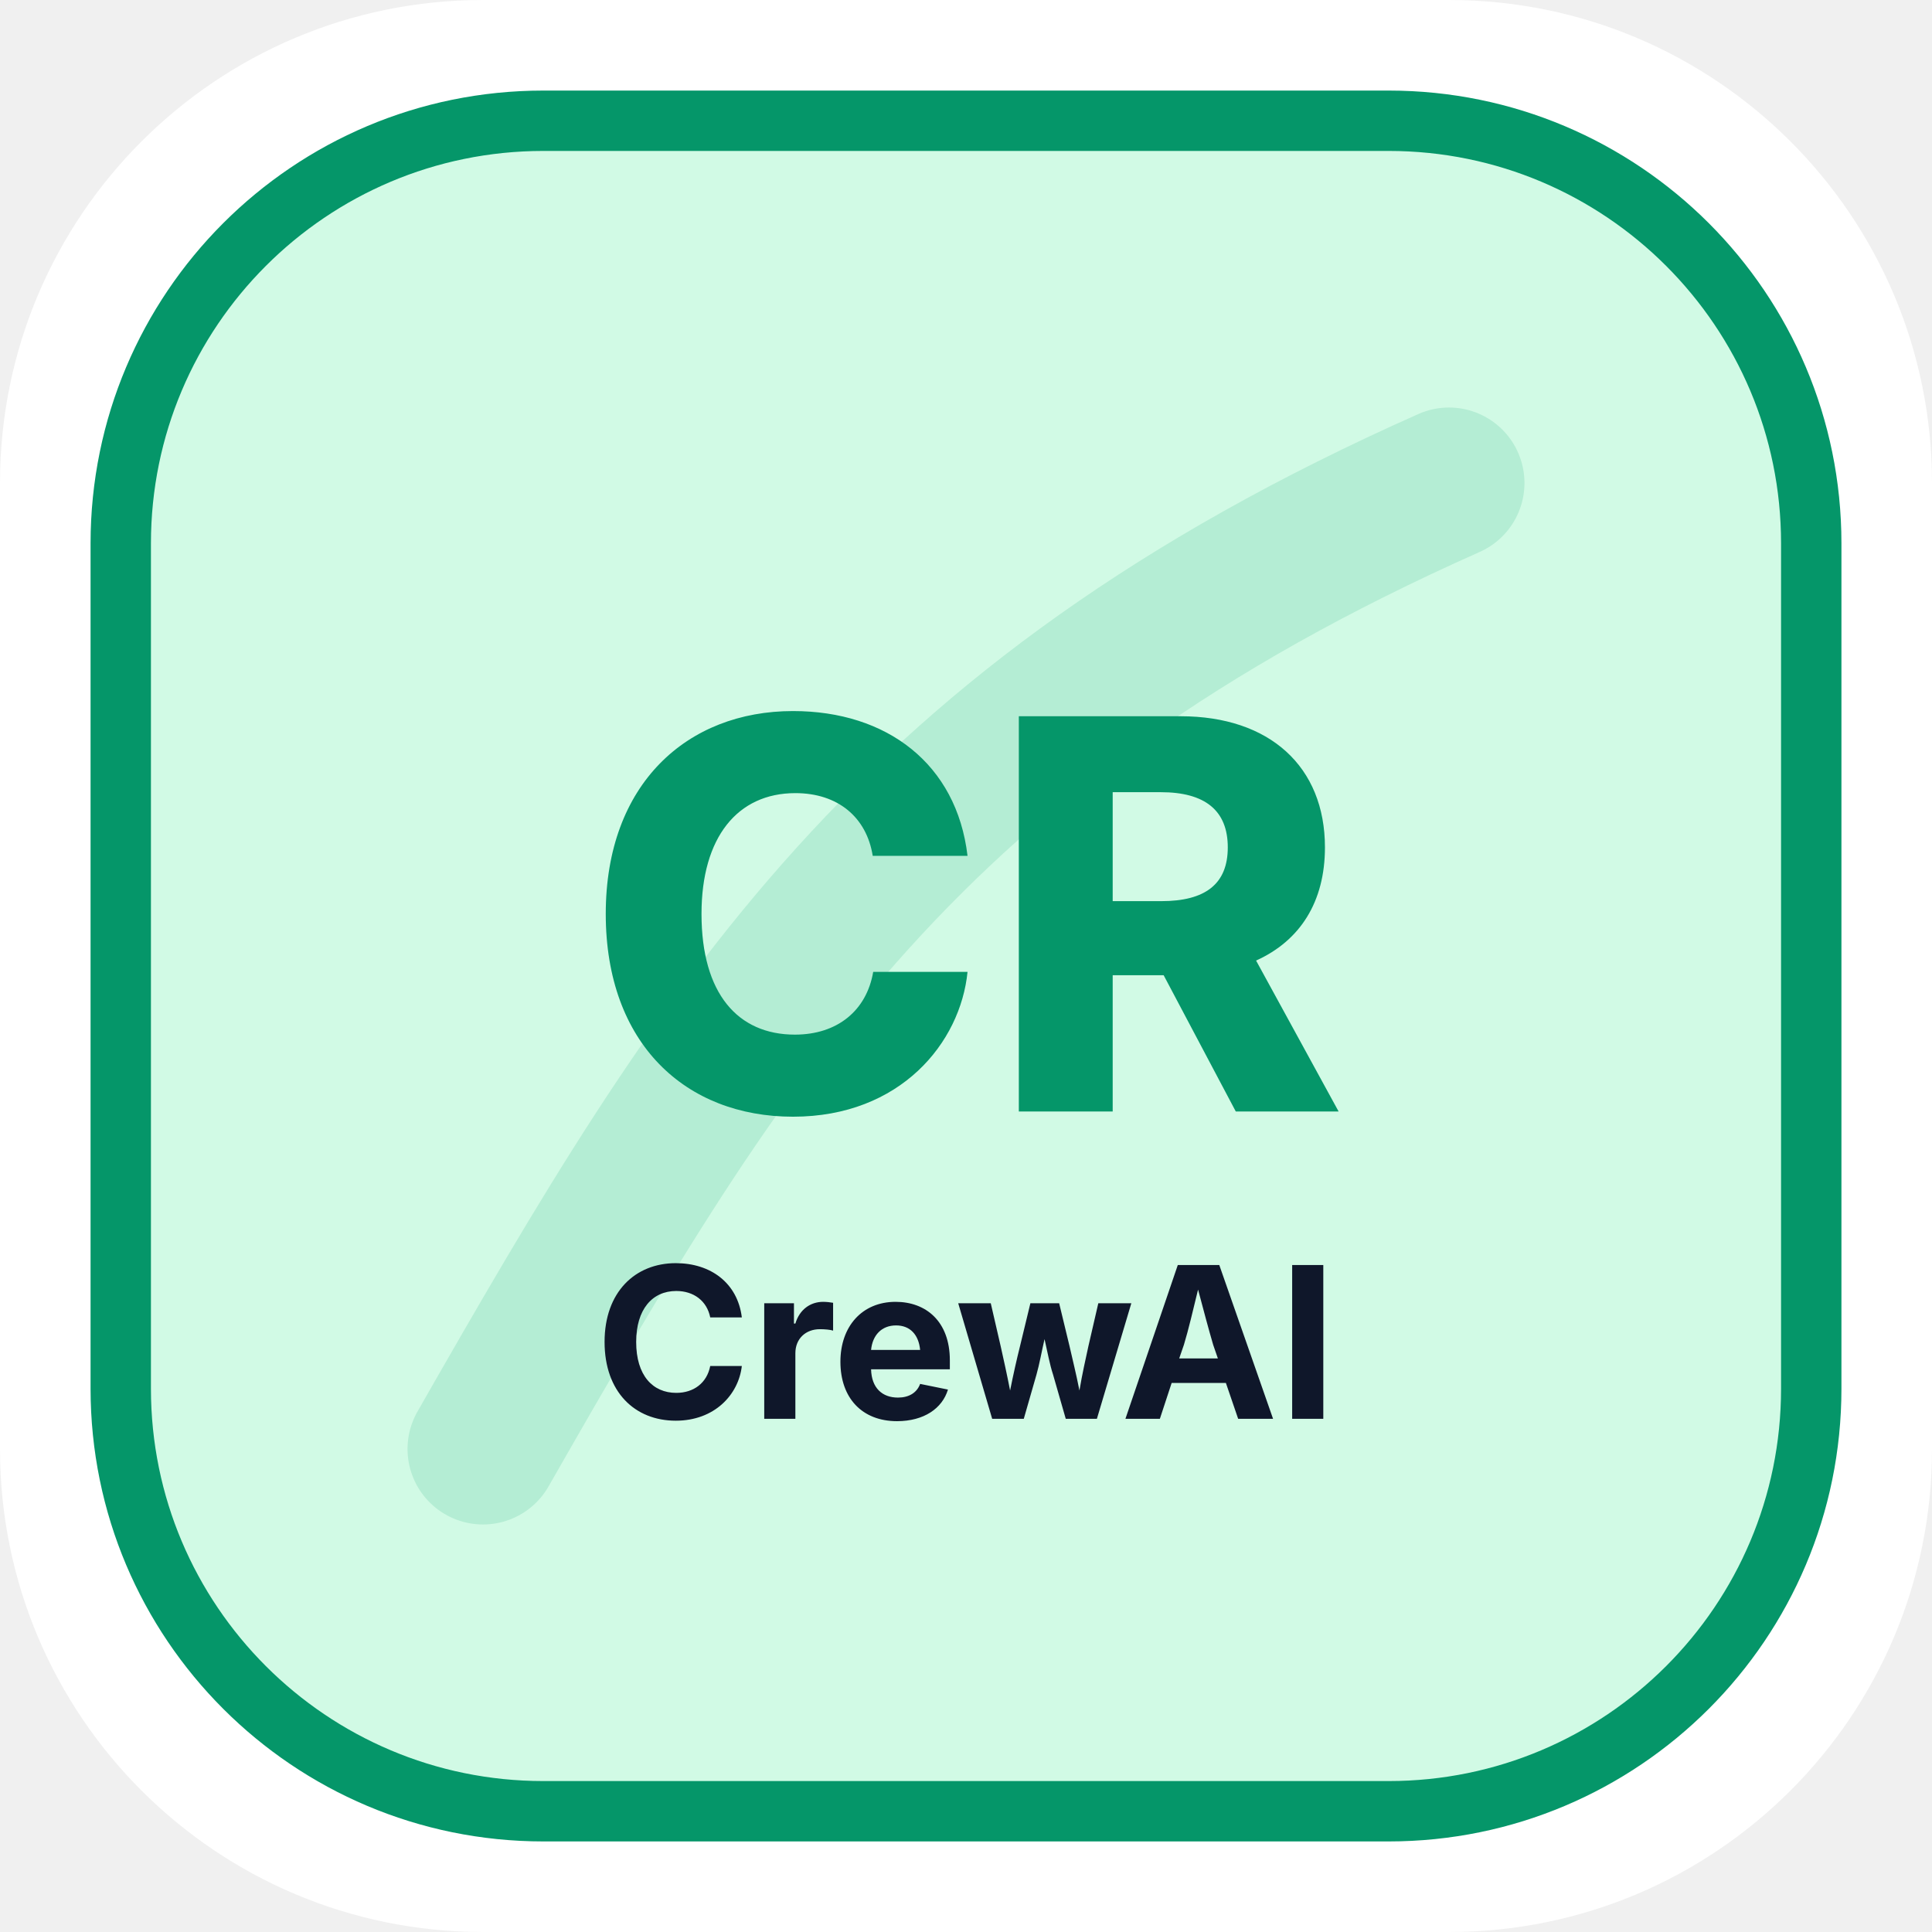
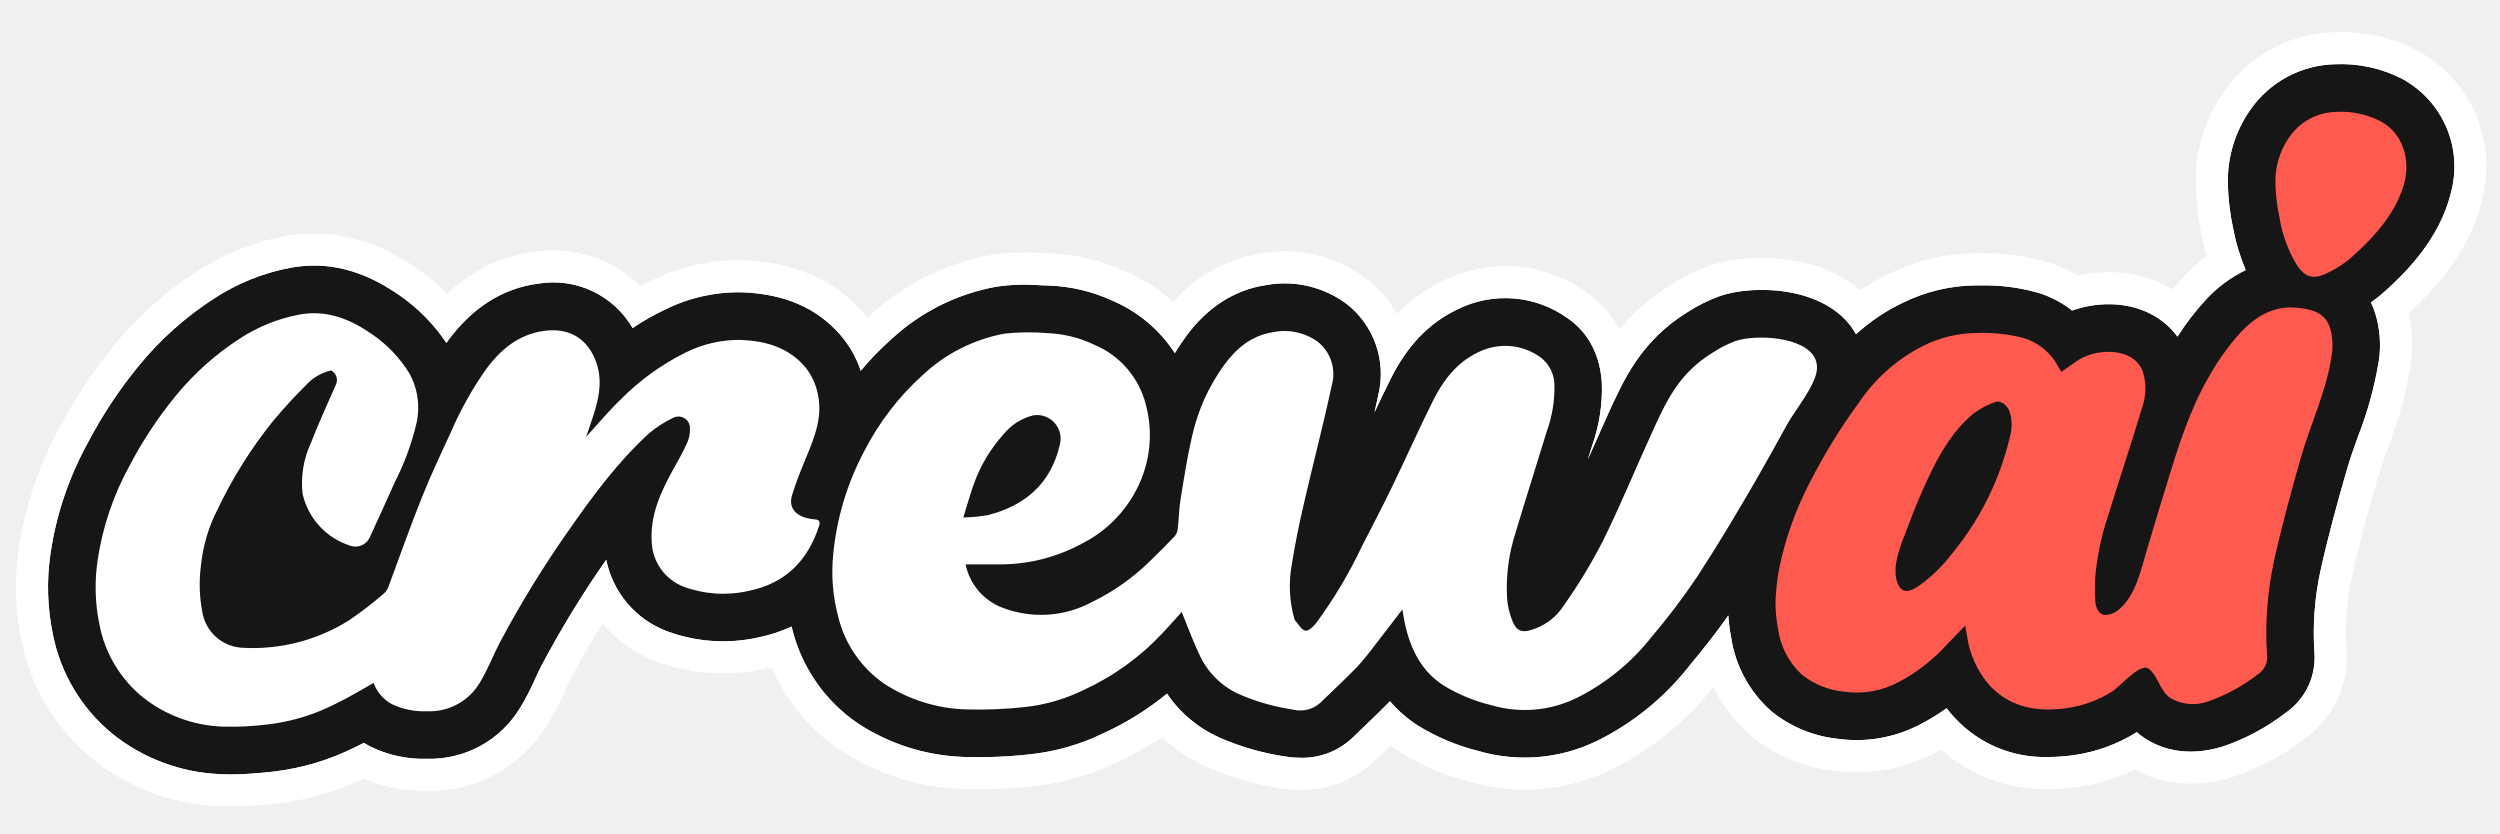
- <svg xmlns="http://www.w3.org/2000/svg" width="64" height="64" viewBox="0 0 64 64" role="img" aria-label="CrewAI logo badge">
-   <rect width="64" height="64" rx="16" fill="white" />
-   <rect x="4" y="4" width="56" height="56" rx="14" fill="#D1FAE5" stroke="#059669" stroke-width="2" />
-   <path d="M16 48 C24 34, 30 24, 48 16" stroke="#059669" stroke-opacity="0.14" stroke-width="5" fill="none" stroke-linecap="round" />
-   <text x="32" y="30" text-anchor="middle" dominant-baseline="middle" font-family="Inter, Arial, sans-serif" font-size="18" font-weight="800" fill="#059669">CR</text>
-   <text x="32" y="47" text-anchor="middle" font-family="Inter, Arial, sans-serif" font-size="7" font-weight="700" fill="#0F172A">CrewAI</text>
+ <svg xmlns="http://www.w3.org/2000/svg" width="96" height="32" viewBox="0 0 96 32" fill="none">
+   <mask id="path-1-outside-1_2739_22547" maskUnits="userSpaceOnUse" x="-0.156" y="0.461" width="96" height="31" fill="black">
+     <rect fill="white" x="-0.156" y="0.461" width="96" height="31" />
+     <path d="M94.114 7.407V7.412C93.675 9.172 92.415 10.446 91.509 11.251L91.487 11.27C91.346 11.393 91.198 11.507 91.043 11.614C91.11 11.75 91.167 11.892 91.212 12.038L91.219 12.064C91.392 12.644 91.436 13.255 91.348 13.853C91.183 14.854 90.913 15.834 90.541 16.778C90.378 17.236 90.222 17.67 90.103 18.096C89.774 19.237 89.398 20.587 89.096 21.966C88.881 22.972 88.806 24.003 88.872 25.03C88.912 25.483 88.83 25.939 88.636 26.351C88.442 26.763 88.143 27.116 87.768 27.374C87.04 27.936 86.224 28.373 85.353 28.668C83.917 29.105 82.916 28.724 82.328 28.327C82.232 28.262 82.14 28.192 82.053 28.115C81.328 28.569 80.516 28.868 79.669 28.993C79.331 29.043 78.99 29.069 78.648 29.07C77.984 29.089 77.324 28.968 76.71 28.713C76.096 28.459 75.543 28.077 75.088 27.594C74.968 27.468 74.855 27.335 74.749 27.196C74.431 27.426 74.096 27.631 73.747 27.811C72.764 28.331 71.641 28.526 70.54 28.366C69.611 28.264 68.731 27.894 68.008 27.301C67.178 26.565 66.634 25.56 66.473 24.462C66.421 24.189 66.386 23.913 66.368 23.636C65.878 24.335 65.349 24.991 64.84 25.607C63.895 26.803 62.696 27.773 61.33 28.449C59.913 29.141 58.288 29.28 56.773 28.839C55.938 28.633 55.14 28.294 54.411 27.837C54.024 27.586 53.675 27.279 53.376 26.928C53.078 27.235 52.781 27.518 52.496 27.791C52.323 27.957 52.147 28.122 51.977 28.291C51.71 28.554 51.394 28.761 51.046 28.9C50.698 29.039 50.326 29.107 49.952 29.1C49.752 29.099 49.553 29.083 49.357 29.051C48.49 28.923 47.645 28.68 46.842 28.33L46.817 28.317C46.005 27.956 45.311 27.373 44.814 26.636C44.062 27.251 43.233 27.766 42.348 28.169C41.469 28.594 40.523 28.863 39.552 28.966C38.699 29.061 37.84 29.095 36.981 29.066C35.543 29.013 34.147 28.568 32.943 27.779C31.685 26.922 30.787 25.632 30.421 24.155C30.413 24.123 30.404 24.091 30.396 24.06C29.982 24.252 29.547 24.393 29.1 24.482C27.934 24.738 26.72 24.652 25.602 24.235C25.015 24.012 24.493 23.644 24.087 23.164C23.681 22.685 23.403 22.11 23.28 21.494C22.369 22.796 21.538 24.154 20.794 25.559C20.716 25.703 20.638 25.878 20.553 26.061C20.386 26.444 20.193 26.816 19.977 27.174C19.609 27.787 19.085 28.292 18.459 28.637C17.833 28.982 17.127 29.155 16.412 29.139H16.4C15.639 29.161 14.884 28.996 14.202 28.659C14.124 28.617 14.048 28.573 13.975 28.527C13.87 28.581 13.765 28.632 13.656 28.683C12.676 29.177 11.618 29.496 10.529 29.626L10.353 29.646C9.903 29.69 9.408 29.738 8.886 29.738C8.738 29.738 8.587 29.733 8.435 29.726C6.935 29.663 5.494 29.122 4.322 28.183C3.137 27.214 2.327 25.863 2.031 24.362C1.819 23.347 1.787 22.303 1.936 21.277C2.154 19.782 2.639 18.338 3.366 17.014C3.92 15.956 4.581 14.957 5.338 14.034C6.163 13.028 7.14 12.159 8.233 11.455C9.119 10.878 10.109 10.479 11.148 10.283C12.564 10.02 13.924 10.358 15.315 11.321C16.036 11.814 16.655 12.44 17.141 13.166C18.091 11.838 19.28 11.07 20.677 10.89C21.382 10.775 22.105 10.876 22.751 11.181C23.397 11.487 23.935 11.981 24.294 12.598C24.695 12.323 25.119 12.081 25.561 11.877C26.489 11.419 27.515 11.196 28.549 11.226C30.145 11.297 31.359 11.826 32.256 12.844C32.612 13.251 32.883 13.725 33.053 14.238C33.411 13.803 33.804 13.398 34.227 13.025C35.354 11.98 36.756 11.28 38.268 11.007C38.822 10.927 39.384 10.909 39.942 10.953C40.059 10.958 40.179 10.963 40.296 10.965C41.141 10.998 41.971 11.198 42.738 11.555C43.711 11.973 44.538 12.671 45.114 13.561C45.236 13.358 45.367 13.159 45.506 12.966C46.335 11.818 47.373 11.141 48.592 10.951C49.132 10.849 49.687 10.86 50.222 10.983C50.758 11.106 51.262 11.338 51.704 11.665C52.225 12.069 52.618 12.616 52.834 13.239C53.051 13.861 53.083 14.534 52.925 15.174C52.878 15.393 52.83 15.615 52.781 15.835C52.978 15.413 53.181 14.986 53.393 14.565C54.031 13.278 54.874 12.398 55.969 11.879C56.637 11.546 57.383 11.402 58.127 11.461C58.871 11.52 59.585 11.781 60.192 12.216C60.743 12.591 61.418 13.324 61.511 14.689C61.541 15.513 61.414 16.335 61.138 17.112C61.084 17.287 61.031 17.465 60.974 17.643L61.077 17.409C61.284 16.936 61.494 16.463 61.706 15.995C62.354 14.558 63.019 13.088 64.796 11.989C65.189 11.735 65.609 11.525 66.049 11.365C67.425 10.897 70.267 11.012 71.271 12.835C71.806 12.346 72.411 11.939 73.065 11.628C73.956 11.186 74.938 10.957 75.933 10.958L76.026 10.96C76.786 10.94 77.545 11.036 78.275 11.246C78.745 11.39 79.184 11.62 79.57 11.925C80.661 11.538 82.053 11.562 83.079 12.369C83.281 12.531 83.462 12.719 83.615 12.927C83.927 12.436 84.281 11.974 84.673 11.545C85.113 11.056 85.643 10.657 86.235 10.371C86.014 9.845 85.85 9.298 85.745 8.738C85.632 8.204 85.567 7.66 85.55 7.115V7.071C85.523 6.047 85.828 5.041 86.42 4.205C86.785 3.682 87.268 3.253 87.829 2.951C88.39 2.649 89.015 2.484 89.652 2.467C90.555 2.423 91.454 2.619 92.257 3.035C93.013 3.449 93.608 4.105 93.945 4.899C94.282 5.692 94.341 6.576 94.114 7.407Z" />
+   </mask>
+   <path d="M94.114 7.407V7.412C93.675 9.172 92.415 10.446 91.509 11.251L91.487 11.27C91.346 11.393 91.198 11.507 91.043 11.614C91.11 11.75 91.167 11.892 91.212 12.038L91.219 12.064C91.392 12.644 91.436 13.255 91.348 13.853C91.183 14.854 90.913 15.834 90.541 16.778C90.378 17.236 90.222 17.67 90.103 18.096C89.774 19.237 89.398 20.587 89.096 21.966C88.881 22.972 88.806 24.003 88.872 25.03C88.912 25.483 88.83 25.939 88.636 26.351C88.442 26.763 88.143 27.116 87.768 27.374C87.04 27.936 86.224 28.373 85.353 28.668C83.917 29.105 82.916 28.724 82.328 28.327C82.232 28.262 82.14 28.192 82.053 28.115C81.328 28.569 80.516 28.868 79.669 28.993C79.331 29.043 78.99 29.069 78.648 29.07C77.984 29.089 77.324 28.968 76.71 28.713C76.096 28.459 75.543 28.077 75.088 27.594C74.968 27.468 74.855 27.335 74.749 27.196C74.431 27.426 74.096 27.631 73.747 27.811C72.764 28.331 71.641 28.526 70.54 28.366C69.611 28.264 68.731 27.894 68.008 27.301C67.178 26.565 66.634 25.56 66.473 24.462C66.421 24.189 66.386 23.913 66.368 23.636C65.878 24.335 65.349 24.991 64.84 25.607C63.895 26.803 62.696 27.773 61.33 28.449C59.913 29.141 58.288 29.28 56.773 28.839C55.938 28.633 55.14 28.294 54.411 27.837C54.024 27.586 53.675 27.279 53.376 26.928C53.078 27.235 52.781 27.518 52.496 27.791C52.323 27.957 52.147 28.122 51.977 28.291C51.71 28.554 51.394 28.761 51.046 28.9C50.698 29.039 50.326 29.107 49.952 29.1C49.752 29.099 49.553 29.083 49.357 29.051C48.49 28.923 47.645 28.68 46.842 28.33L46.817 28.317C46.005 27.956 45.311 27.373 44.814 26.636C44.062 27.251 43.233 27.766 42.348 28.169C41.469 28.594 40.523 28.863 39.552 28.966C38.699 29.061 37.84 29.095 36.981 29.066C35.543 29.013 34.147 28.568 32.943 27.779C31.685 26.922 30.787 25.632 30.421 24.155C30.413 24.123 30.404 24.091 30.396 24.06C29.982 24.252 29.547 24.393 29.1 24.482C27.934 24.738 26.72 24.652 25.602 24.235C25.015 24.012 24.493 23.644 24.087 23.164C23.681 22.685 23.403 22.11 23.28 21.494C22.369 22.796 21.538 24.154 20.794 25.559C20.716 25.703 20.638 25.878 20.553 26.061C20.386 26.444 20.193 26.816 19.977 27.174C19.609 27.787 19.085 28.292 18.459 28.637C17.833 28.982 17.127 29.155 16.412 29.139H16.4C15.639 29.161 14.884 28.996 14.202 28.659C14.124 28.617 14.048 28.573 13.975 28.527C13.87 28.581 13.765 28.632 13.656 28.683C12.676 29.177 11.618 29.496 10.529 29.626L10.353 29.646C9.903 29.69 9.408 29.738 8.886 29.738C8.738 29.738 8.587 29.733 8.435 29.726C6.935 29.663 5.494 29.122 4.322 28.183C3.137 27.214 2.327 25.863 2.031 24.362C1.819 23.347 1.787 22.303 1.936 21.277C2.154 19.782 2.639 18.338 3.366 17.014C3.92 15.956 4.581 14.957 5.338 14.034C6.163 13.028 7.14 12.159 8.233 11.455C9.119 10.878 10.109 10.479 11.148 10.283C12.564 10.02 13.924 10.358 15.315 11.321C16.036 11.814 16.655 12.44 17.141 13.166C18.091 11.838 19.28 11.07 20.677 10.89C21.382 10.775 22.105 10.876 22.751 11.181C23.397 11.487 23.935 11.981 24.294 12.598C24.695 12.323 25.119 12.081 25.561 11.877C26.489 11.419 27.515 11.196 28.549 11.226C30.145 11.297 31.359 11.826 32.256 12.844C32.612 13.251 32.883 13.725 33.053 14.238C33.411 13.803 33.804 13.398 34.227 13.025C35.354 11.98 36.756 11.28 38.268 11.007C38.822 10.927 39.384 10.909 39.942 10.953C40.059 10.958 40.179 10.963 40.296 10.965C41.141 10.998 41.971 11.198 42.738 11.555C43.711 11.973 44.538 12.671 45.114 13.561C45.236 13.358 45.367 13.159 45.506 12.966C46.335 11.818 47.373 11.141 48.592 10.951C49.132 10.849 49.687 10.86 50.222 10.983C50.758 11.106 51.262 11.338 51.704 11.665C52.225 12.069 52.618 12.616 52.834 13.239C53.051 13.861 53.083 14.534 52.925 15.174C52.878 15.393 52.83 15.615 52.781 15.835C52.978 15.413 53.181 14.986 53.393 14.565C54.031 13.278 54.874 12.398 55.969 11.879C56.637 11.546 57.383 11.402 58.127 11.461C58.871 11.52 59.585 11.781 60.192 12.216C60.743 12.591 61.418 13.324 61.511 14.689C61.541 15.513 61.414 16.335 61.138 17.112C61.084 17.287 61.031 17.465 60.974 17.643L61.077 17.409C61.284 16.936 61.494 16.463 61.706 15.995C62.354 14.558 63.019 13.088 64.796 11.989C65.189 11.735 65.609 11.525 66.049 11.365C67.425 10.897 70.267 11.012 71.271 12.835C71.806 12.346 72.411 11.939 73.065 11.628C73.956 11.186 74.938 10.957 75.933 10.958L76.026 10.96C76.786 10.94 77.545 11.036 78.275 11.246C78.745 11.39 79.184 11.62 79.57 11.925C80.661 11.538 82.053 11.562 83.079 12.369C83.281 12.531 83.462 12.719 83.615 12.927C83.927 12.436 84.281 11.974 84.673 11.545C85.113 11.056 85.643 10.657 86.235 10.371C86.014 9.845 85.85 9.298 85.745 8.738C85.632 8.204 85.567 7.66 85.55 7.115V7.071C85.523 6.047 85.828 5.041 86.42 4.205C86.785 3.682 87.268 3.253 87.829 2.951C88.39 2.649 89.015 2.484 89.652 2.467C90.555 2.423 91.454 2.619 92.257 3.035C93.013 3.449 93.608 4.105 93.945 4.899C94.282 5.692 94.341 6.576 94.114 7.407Z" fill="#161616" />
+   <path d="M94.114 7.407V7.412C93.675 9.172 92.415 10.446 91.509 11.251L91.487 11.27C91.346 11.393 91.198 11.507 91.043 11.614C91.11 11.75 91.167 11.892 91.212 12.038L91.219 12.064C91.392 12.644 91.436 13.255 91.348 13.853C91.183 14.854 90.913 15.834 90.541 16.778C90.378 17.236 90.222 17.67 90.103 18.096C89.774 19.237 89.398 20.587 89.096 21.966C88.881 22.972 88.806 24.003 88.872 25.03C88.912 25.483 88.83 25.939 88.636 26.351C88.442 26.763 88.143 27.116 87.768 27.374C87.04 27.936 86.224 28.373 85.353 28.668C83.917 29.105 82.916 28.724 82.328 28.327C82.232 28.262 82.14 28.192 82.053 28.115C81.328 28.569 80.516 28.868 79.669 28.993C79.331 29.043 78.99 29.069 78.648 29.07C77.984 29.089 77.324 28.968 76.71 28.713C76.096 28.459 75.543 28.077 75.088 27.594C74.968 27.468 74.855 27.335 74.749 27.196C74.431 27.426 74.096 27.631 73.747 27.811C72.764 28.331 71.641 28.526 70.54 28.366C69.611 28.264 68.731 27.894 68.008 27.301C67.178 26.565 66.634 25.56 66.473 24.462C66.421 24.189 66.386 23.913 66.368 23.636C65.878 24.335 65.349 24.991 64.84 25.607C63.895 26.803 62.696 27.773 61.33 28.449C59.913 29.141 58.288 29.28 56.773 28.839C55.938 28.633 55.14 28.294 54.411 27.837C54.024 27.586 53.675 27.279 53.376 26.928C53.078 27.235 52.781 27.518 52.496 27.791C52.323 27.957 52.147 28.122 51.977 28.291C51.71 28.554 51.394 28.761 51.046 28.9C50.698 29.039 50.326 29.107 49.952 29.1C49.752 29.099 49.553 29.083 49.357 29.051C48.49 28.923 47.645 28.68 46.842 28.33L46.817 28.317C46.005 27.956 45.311 27.373 44.814 26.636C44.062 27.251 43.233 27.766 42.348 28.169C41.469 28.594 40.523 28.863 39.552 28.966C38.699 29.061 37.84 29.095 36.981 29.066C35.543 29.013 34.147 28.568 32.943 27.779C31.685 26.922 30.787 25.632 30.421 24.155C30.413 24.123 30.404 24.091 30.396 24.06C29.982 24.252 29.547 24.393 29.1 24.482C27.934 24.738 26.72 24.652 25.602 24.235C25.015 24.012 24.493 23.644 24.087 23.164C23.681 22.685 23.403 22.11 23.28 21.494C22.369 22.796 21.538 24.154 20.794 25.559C20.716 25.703 20.638 25.878 20.553 26.061C20.386 26.444 20.193 26.816 19.977 27.174C19.609 27.787 19.085 28.292 18.459 28.637C17.833 28.982 17.127 29.155 16.412 29.139H16.4C15.639 29.161 14.884 28.996 14.202 28.659C14.124 28.617 14.048 28.573 13.975 28.527C13.87 28.581 13.765 28.632 13.656 28.683C12.676 29.177 11.618 29.496 10.529 29.626L10.353 29.646C9.903 29.69 9.408 29.738 8.886 29.738C8.738 29.738 8.587 29.733 8.435 29.726C6.935 29.663 5.494 29.122 4.322 28.183C3.137 27.214 2.327 25.863 2.031 24.362C1.819 23.347 1.787 22.303 1.936 21.277C2.154 19.782 2.639 18.338 3.366 17.014C3.92 15.956 4.581 14.957 5.338 14.034C6.163 13.028 7.14 12.159 8.233 11.455C9.119 10.878 10.109 10.479 11.148 10.283C12.564 10.02 13.924 10.358 15.315 11.321C16.036 11.814 16.655 12.44 17.141 13.166C18.091 11.838 19.28 11.07 20.677 10.89C21.382 10.775 22.105 10.876 22.751 11.181C23.397 11.487 23.935 11.981 24.294 12.598C24.695 12.323 25.119 12.081 25.561 11.877C26.489 11.419 27.515 11.196 28.549 11.226C30.145 11.297 31.359 11.826 32.256 12.844C32.612 13.251 32.883 13.725 33.053 14.238C33.411 13.803 33.804 13.398 34.227 13.025C35.354 11.98 36.756 11.28 38.268 11.007C38.822 10.927 39.384 10.909 39.942 10.953C40.059 10.958 40.179 10.963 40.296 10.965C41.141 10.998 41.971 11.198 42.738 11.555C43.711 11.973 44.538 12.671 45.114 13.561C45.236 13.358 45.367 13.159 45.506 12.966C46.335 11.818 47.373 11.141 48.592 10.951C49.132 10.849 49.687 10.86 50.222 10.983C50.758 11.106 51.262 11.338 51.704 11.665C52.225 12.069 52.618 12.616 52.834 13.239C53.051 13.861 53.083 14.534 52.925 15.174C52.878 15.393 52.83 15.615 52.781 15.835C52.978 15.413 53.181 14.986 53.393 14.565C54.031 13.278 54.874 12.398 55.969 11.879C56.637 11.546 57.383 11.402 58.127 11.461C58.871 11.52 59.585 11.781 60.192 12.216C60.743 12.591 61.418 13.324 61.511 14.689C61.541 15.513 61.414 16.335 61.138 17.112C61.084 17.287 61.031 17.465 60.974 17.643L61.077 17.409C61.284 16.936 61.494 16.463 61.706 15.995C62.354 14.558 63.019 13.088 64.796 11.989C65.189 11.735 65.609 11.525 66.049 11.365C67.425 10.897 70.267 11.012 71.271 12.835C71.806 12.346 72.411 11.939 73.065 11.628C73.956 11.186 74.938 10.957 75.933 10.958L76.026 10.96C76.786 10.94 77.545 11.036 78.275 11.246C78.745 11.39 79.184 11.62 79.57 11.925C80.661 11.538 82.053 11.562 83.079 12.369C83.281 12.531 83.462 12.719 83.615 12.927C83.927 12.436 84.281 11.974 84.673 11.545C85.113 11.056 85.643 10.657 86.235 10.371C86.014 9.845 85.85 9.298 85.745 8.738C85.632 8.204 85.567 7.66 85.55 7.115V7.071C85.523 6.047 85.828 5.041 86.42 4.205C86.785 3.682 87.268 3.253 87.829 2.951C88.39 2.649 89.015 2.484 89.652 2.467C90.555 2.423 91.454 2.619 92.257 3.035C93.013 3.449 93.608 4.105 93.945 4.899C94.282 5.692 94.341 6.576 94.114 7.407Z" stroke="white" stroke-width="2.462" mask="url(#path-1-outside-1_2739_22547)" />
+   <path d="M92.339 6.97C92.047 8.142 91.174 9.105 90.294 9.884C89.982 10.153 89.63 10.373 89.251 10.535C88.793 10.738 88.486 10.608 88.211 10.196C87.87 9.638 87.64 9.019 87.536 8.373C87.443 7.943 87.39 7.505 87.377 7.065C87.353 6.427 87.537 5.799 87.901 5.276C88.104 4.979 88.375 4.735 88.691 4.565C89.007 4.395 89.36 4.302 89.719 4.296C90.303 4.263 90.885 4.387 91.406 4.654C92.242 5.088 92.558 6.085 92.339 6.97Z" fill="#FF5A50" />
+   <path d="M89.471 12.587C89.278 11.975 88.715 11.865 88.172 11.814C87.28 11.734 86.58 12.182 86.017 12.789C85.554 13.308 85.149 13.877 84.811 14.485C84.104 15.707 83.675 17.057 83.263 18.397C82.995 19.269 82.76 20.035 82.427 21.166C82.229 21.835 82.006 22.867 81.387 23.388C81.232 23.531 81.029 23.612 80.819 23.615C80.561 23.578 80.468 23.305 80.456 23.052C80.441 22.771 80.441 22.491 80.453 22.211C80.525 21.352 80.704 20.505 80.987 19.691C81.401 18.351 81.847 17.02 82.249 15.675C82.421 15.21 82.429 14.701 82.271 14.232C82.203 14.066 82.094 13.92 81.954 13.808C81.396 13.369 80.385 13.442 79.773 13.849C79.571 13.988 79.371 14.132 79.159 14.278C79.113 14.203 79.076 14.149 79.042 14.091C78.907 13.828 78.72 13.595 78.494 13.406C78.267 13.216 78.006 13.074 77.724 12.986C77.133 12.83 76.523 12.763 75.913 12.787C75.196 12.79 74.49 12.96 73.849 13.281C72.841 13.791 71.984 14.553 71.36 15.494C70.669 16.437 70.055 17.434 69.523 18.475C68.97 19.522 68.567 20.642 68.326 21.802C68.245 22.226 68.196 22.656 68.18 23.088C68.176 23.438 68.208 23.788 68.275 24.131C68.362 24.815 68.689 25.445 69.196 25.91C69.659 26.278 70.219 26.503 70.807 26.559C71.527 26.664 72.261 26.536 72.903 26.193C73.599 25.827 74.225 25.341 74.753 24.758C74.975 24.519 75.209 24.29 75.462 24.027C75.491 24.18 75.513 24.278 75.528 24.375C75.619 25.104 75.929 25.788 76.417 26.337C77.241 27.205 78.296 27.348 79.408 27.185C80.019 27.094 80.604 26.875 81.125 26.542C81.397 26.369 82.195 25.434 82.506 25.677C82.888 25.974 82.927 26.525 83.354 26.813C83.576 26.939 83.823 27.014 84.078 27.033C84.332 27.052 84.588 27.014 84.826 26.922C85.506 26.679 86.142 26.33 86.712 25.886C86.836 25.805 86.934 25.69 86.994 25.554C87.054 25.419 87.074 25.269 87.051 25.123C86.978 23.934 87.067 22.74 87.314 21.575C87.609 20.237 87.969 18.913 88.347 17.597C88.727 16.257 89.354 14.987 89.544 13.591C89.593 13.255 89.568 12.912 89.471 12.587ZM77.175 16.798C76.788 18.432 76.032 19.955 74.965 21.251C74.594 21.744 74.146 22.176 73.639 22.528C73.339 22.728 73.047 22.801 72.881 22.43C72.836 22.328 72.807 22.22 72.796 22.109C72.73 21.473 73.044 20.81 73.261 20.23C73.5 19.576 73.767 18.937 74.063 18.312C74.49 17.407 74.989 16.54 75.769 15.889C76.024 15.697 76.308 15.545 76.61 15.441C76.817 15.358 77.061 15.543 77.156 15.772C77.269 16.104 77.276 16.462 77.175 16.798Z" fill="#FF5A50" />
+   <path d="M31.456 20.184C31.022 21.532 30.157 22.407 28.738 22.692C27.913 22.88 27.052 22.824 26.258 22.531C25.902 22.395 25.595 22.157 25.376 21.846C25.156 21.535 25.034 21.166 25.024 20.786C24.966 19.77 25.373 18.892 25.846 18.035C26.043 17.679 26.248 17.325 26.411 16.952C26.481 16.766 26.508 16.566 26.489 16.367C26.479 16.302 26.455 16.239 26.417 16.183C26.379 16.128 26.329 16.083 26.271 16.05C26.213 16.017 26.148 15.998 26.082 15.994C26.015 15.99 25.949 16.001 25.887 16.026C25.536 16.189 25.208 16.399 24.912 16.65C23.725 17.74 22.772 19.026 21.854 20.345C20.871 21.74 19.977 23.195 19.178 24.702C18.917 25.2 18.722 25.736 18.427 26.209C18.222 26.559 17.925 26.846 17.569 27.041C17.212 27.235 16.81 27.329 16.404 27.312C15.937 27.333 15.472 27.239 15.049 27.04C14.723 26.863 14.473 26.573 14.347 26.223C13.862 26.494 13.382 26.793 12.875 27.032C12.085 27.435 11.231 27.698 10.351 27.81C9.752 27.888 9.148 27.919 8.545 27.902C7.426 27.862 6.35 27.464 5.474 26.767C4.612 26.059 4.025 25.072 3.817 23.976C3.65 23.167 3.627 22.334 3.748 21.517C3.938 20.237 4.356 19.001 4.982 17.869C5.479 16.92 6.072 16.024 6.751 15.195C7.455 14.337 8.289 13.594 9.222 12.992C9.911 12.544 10.681 12.234 11.489 12.081C12.534 11.886 13.436 12.246 14.274 12.826C14.858 13.222 15.35 13.737 15.72 14.337C16.058 14.95 16.148 15.669 15.97 16.346C15.789 17.084 15.524 17.8 15.178 18.478C14.862 19.18 14.547 19.882 14.223 20.581C14.169 20.733 14.058 20.858 13.913 20.928C13.767 20.998 13.6 21.007 13.448 20.954C12.996 20.811 12.59 20.552 12.269 20.203C11.948 19.854 11.725 19.428 11.62 18.965C11.544 18.303 11.652 17.633 11.932 17.028C12.222 16.28 12.556 15.549 12.878 14.815C12.908 14.766 12.927 14.711 12.935 14.654C12.943 14.597 12.939 14.539 12.924 14.484C12.908 14.428 12.882 14.377 12.846 14.332C12.81 14.287 12.765 14.25 12.714 14.223C12.345 14.309 12.011 14.504 11.754 14.783C11.301 15.232 10.872 15.705 10.463 16.195C9.638 17.224 8.935 18.345 8.367 19.536C8.011 20.22 7.789 20.966 7.714 21.734C7.638 22.324 7.657 22.922 7.77 23.506C7.831 23.877 8.019 24.216 8.301 24.465C8.582 24.714 8.941 24.859 9.317 24.875C10.759 24.956 12.19 24.585 13.412 23.815C13.877 23.496 14.325 23.151 14.752 22.782C14.83 22.708 14.889 22.616 14.922 22.514C15.354 21.361 15.758 20.199 16.217 19.058C16.553 18.212 16.953 17.391 17.328 16.562C17.681 15.748 18.114 14.971 18.62 14.242C19.19 13.441 19.909 12.834 20.91 12.704C21.717 12.6 22.46 12.87 22.846 13.782C23.184 14.584 22.989 15.354 22.729 16.124C22.66 16.321 22.595 16.519 22.509 16.772C22.98 16.26 23.379 15.773 23.83 15.344C24.556 14.608 25.399 13.997 26.326 13.538C26.989 13.206 27.724 13.039 28.465 13.053C29.384 13.095 30.242 13.326 30.886 14.055C31.166 14.384 31.35 14.783 31.419 15.21C31.57 16.002 31.307 16.714 31.015 17.425C30.798 17.952 30.576 18.478 30.413 19.021C30.281 19.463 30.515 19.775 30.983 19.894C31.087 19.921 31.193 19.938 31.3 19.945C31.473 19.953 31.497 20.05 31.456 20.184Z" fill="white" />
+   <path d="M69.705 13.781C69.32 12.92 67.424 12.829 66.641 13.096C66.332 13.212 66.036 13.362 65.761 13.545C64.452 14.354 63.986 15.394 63.372 16.752C62.763 18.092 62.203 19.457 61.549 20.776C61.116 21.623 60.622 22.44 60.072 23.218C59.76 23.724 59.26 24.085 58.681 24.222C58.337 24.29 58.196 24.136 58.074 23.837C57.962 23.561 57.894 23.27 57.872 22.974C57.823 22.123 57.933 21.27 58.196 20.459C58.584 19.16 59 17.87 59.393 16.574C59.599 16.011 59.7 15.414 59.69 14.814C59.693 14.605 59.647 14.398 59.556 14.209C59.465 14.021 59.331 13.856 59.166 13.727C58.821 13.476 58.414 13.324 57.989 13.289C57.563 13.254 57.136 13.338 56.756 13.53C55.947 13.915 55.418 14.602 55.03 15.382C54.482 16.479 53.987 17.602 53.451 18.704C53.083 19.467 52.686 20.217 52.301 20.971C51.813 22.006 51.226 22.992 50.548 23.915C50.441 24.051 50.251 24.241 50.129 24.219C49.983 24.197 49.866 23.975 49.742 23.837C49.72 23.811 49.705 23.781 49.698 23.749C49.512 23.077 49.479 22.373 49.603 21.687C49.727 20.912 49.883 20.14 50.061 19.374C50.412 17.846 50.812 16.328 51.141 14.792C51.226 14.491 51.219 14.17 51.122 13.872C51.025 13.574 50.841 13.312 50.595 13.118C50.349 12.942 50.069 12.82 49.773 12.758C49.478 12.695 49.172 12.695 48.877 12.758C48.065 12.884 47.468 13.377 46.993 14.034C46.411 14.844 45.998 15.762 45.779 16.735C45.591 17.539 45.467 18.358 45.333 19.177C45.272 19.555 45.27 19.94 45.223 20.322C45.21 20.428 45.165 20.528 45.094 20.607C44.77 20.946 44.441 21.278 44.102 21.602C43.461 22.22 42.726 22.733 41.924 23.122C41.402 23.402 40.825 23.566 40.234 23.603C39.643 23.64 39.05 23.549 38.497 23.337C38.14 23.202 37.822 22.978 37.574 22.687C37.326 22.396 37.156 22.047 37.079 21.672C37.554 21.672 38.012 21.677 38.471 21.672C39.555 21.66 40.62 21.382 41.571 20.861C42.467 20.404 43.195 19.676 43.652 18.779C44.168 17.779 44.292 16.623 44 15.536C43.87 15.022 43.621 14.545 43.274 14.144C42.926 13.743 42.49 13.43 41.999 13.228C41.451 12.968 40.856 12.821 40.25 12.794C39.691 12.746 39.13 12.752 38.573 12.811C37.4 13.029 36.313 13.578 35.441 14.393C34.514 15.227 33.749 16.224 33.182 17.334C32.528 18.567 32.124 19.916 31.993 21.304C31.915 22.098 31.98 22.9 32.185 23.671C32.438 24.726 33.072 25.65 33.967 26.264C34.897 26.867 35.974 27.205 37.081 27.241C37.854 27.264 38.627 27.233 39.394 27.146C40.16 27.059 40.905 26.841 41.597 26.503C42.738 25.981 43.766 25.243 44.624 24.329C44.892 24.049 45.148 23.754 45.377 23.498C45.597 24.032 45.794 24.585 46.045 25.111C46.348 25.795 46.892 26.344 47.573 26.654C48.233 26.942 48.928 27.141 49.64 27.246C49.824 27.294 50.016 27.296 50.201 27.251C50.385 27.206 50.556 27.117 50.697 26.99C51.168 26.527 51.658 26.081 52.116 25.606C52.372 25.322 52.614 25.025 52.84 24.716C53.174 24.29 53.503 23.856 53.851 23.403C53.89 23.625 53.917 23.812 53.958 23.997C54.175 24.941 54.577 25.759 55.418 26.313C55.989 26.663 56.612 26.922 57.263 27.078C58.352 27.4 59.523 27.302 60.543 26.802C61.668 26.24 62.654 25.435 63.431 24.446C64.055 23.711 64.637 22.942 65.174 22.143C65.99 20.89 66.76 19.601 67.506 18.302C67.886 17.641 68.255 16.974 68.621 16.306C68.921 15.761 69.722 14.799 69.77 14.186C69.783 14.048 69.761 13.908 69.705 13.781ZM37.406 18.555C37.657 17.869 38.035 17.236 38.522 16.691C38.815 16.324 39.219 16.064 39.675 15.95C39.825 15.925 39.98 15.939 40.124 15.99C40.269 16.041 40.398 16.128 40.499 16.242C40.601 16.357 40.672 16.495 40.706 16.644C40.74 16.793 40.735 16.948 40.693 17.096C40.345 18.577 39.362 19.416 37.934 19.781C37.623 19.834 37.307 19.864 36.991 19.871C37.142 19.384 37.259 18.965 37.406 18.555Z" fill="white" />
</svg>
